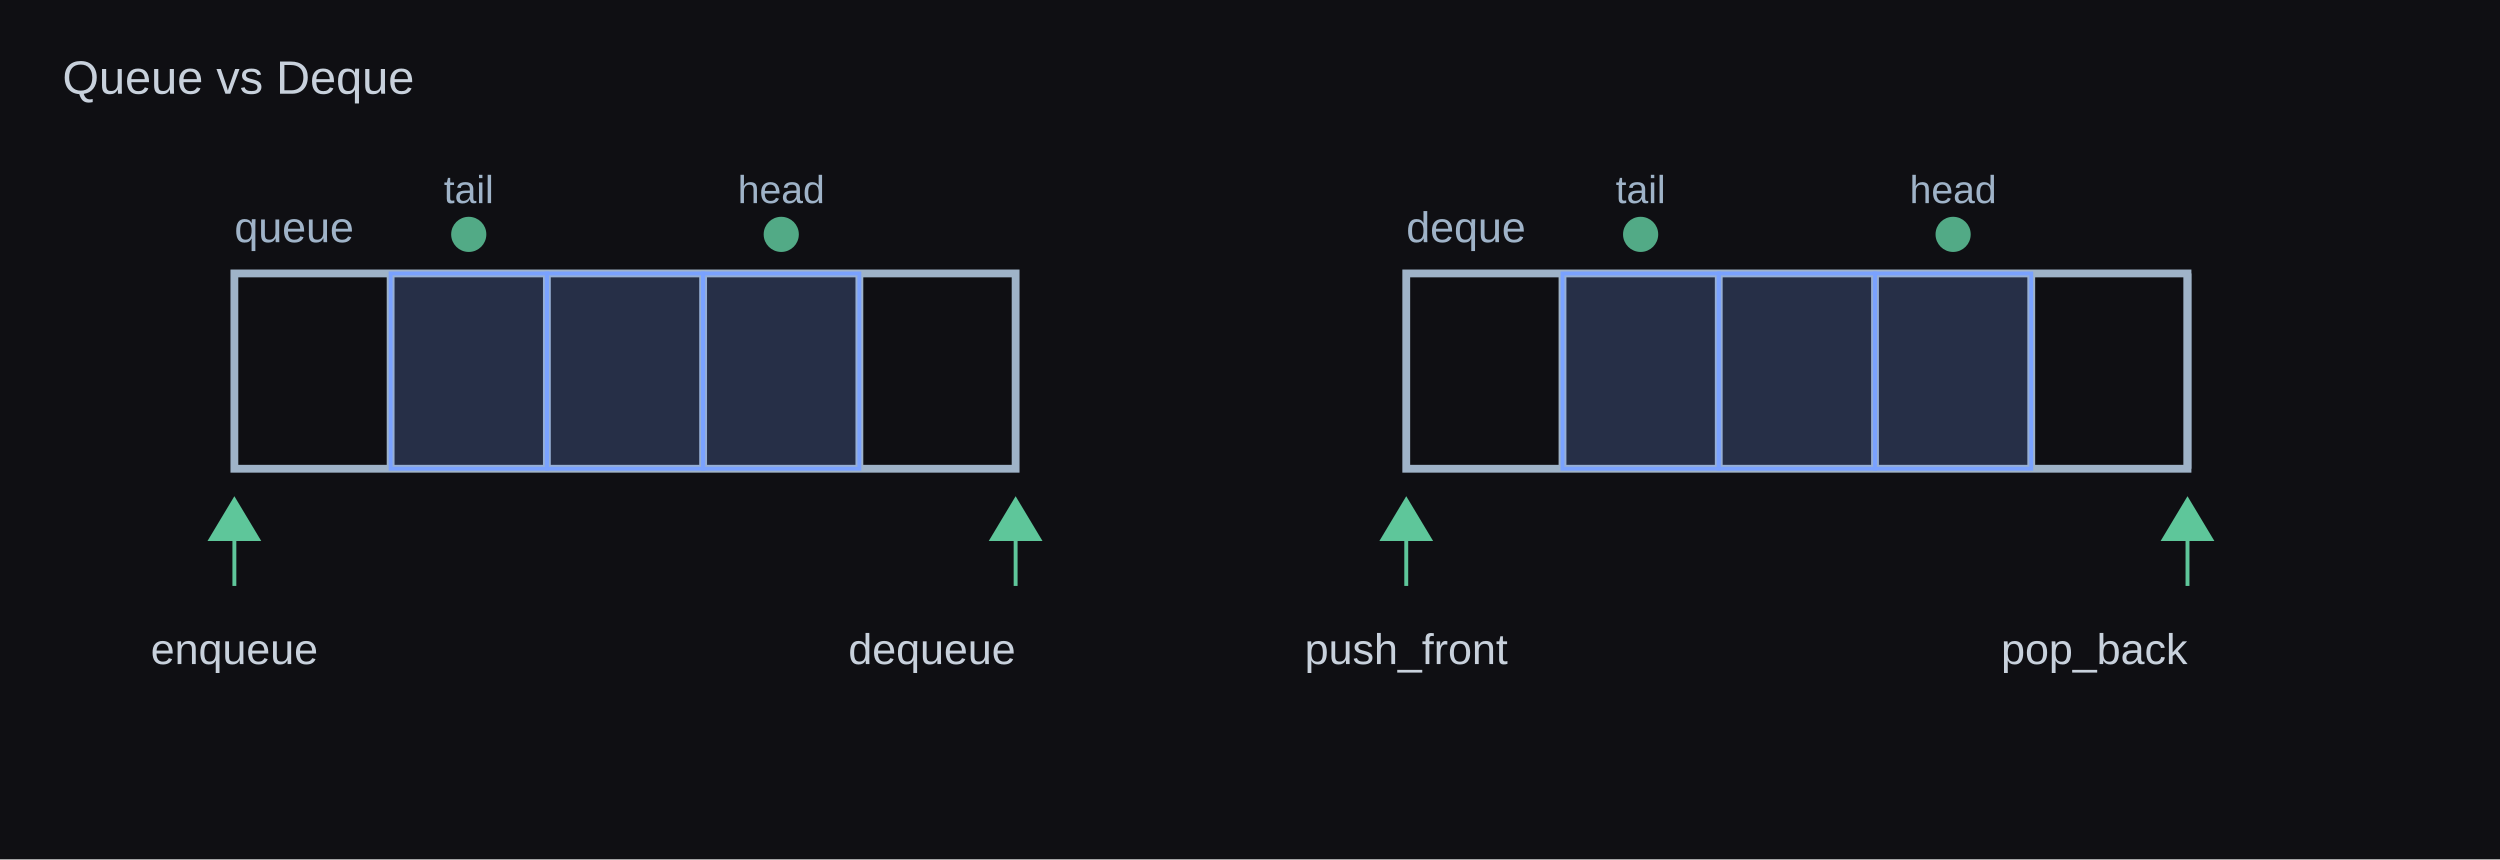
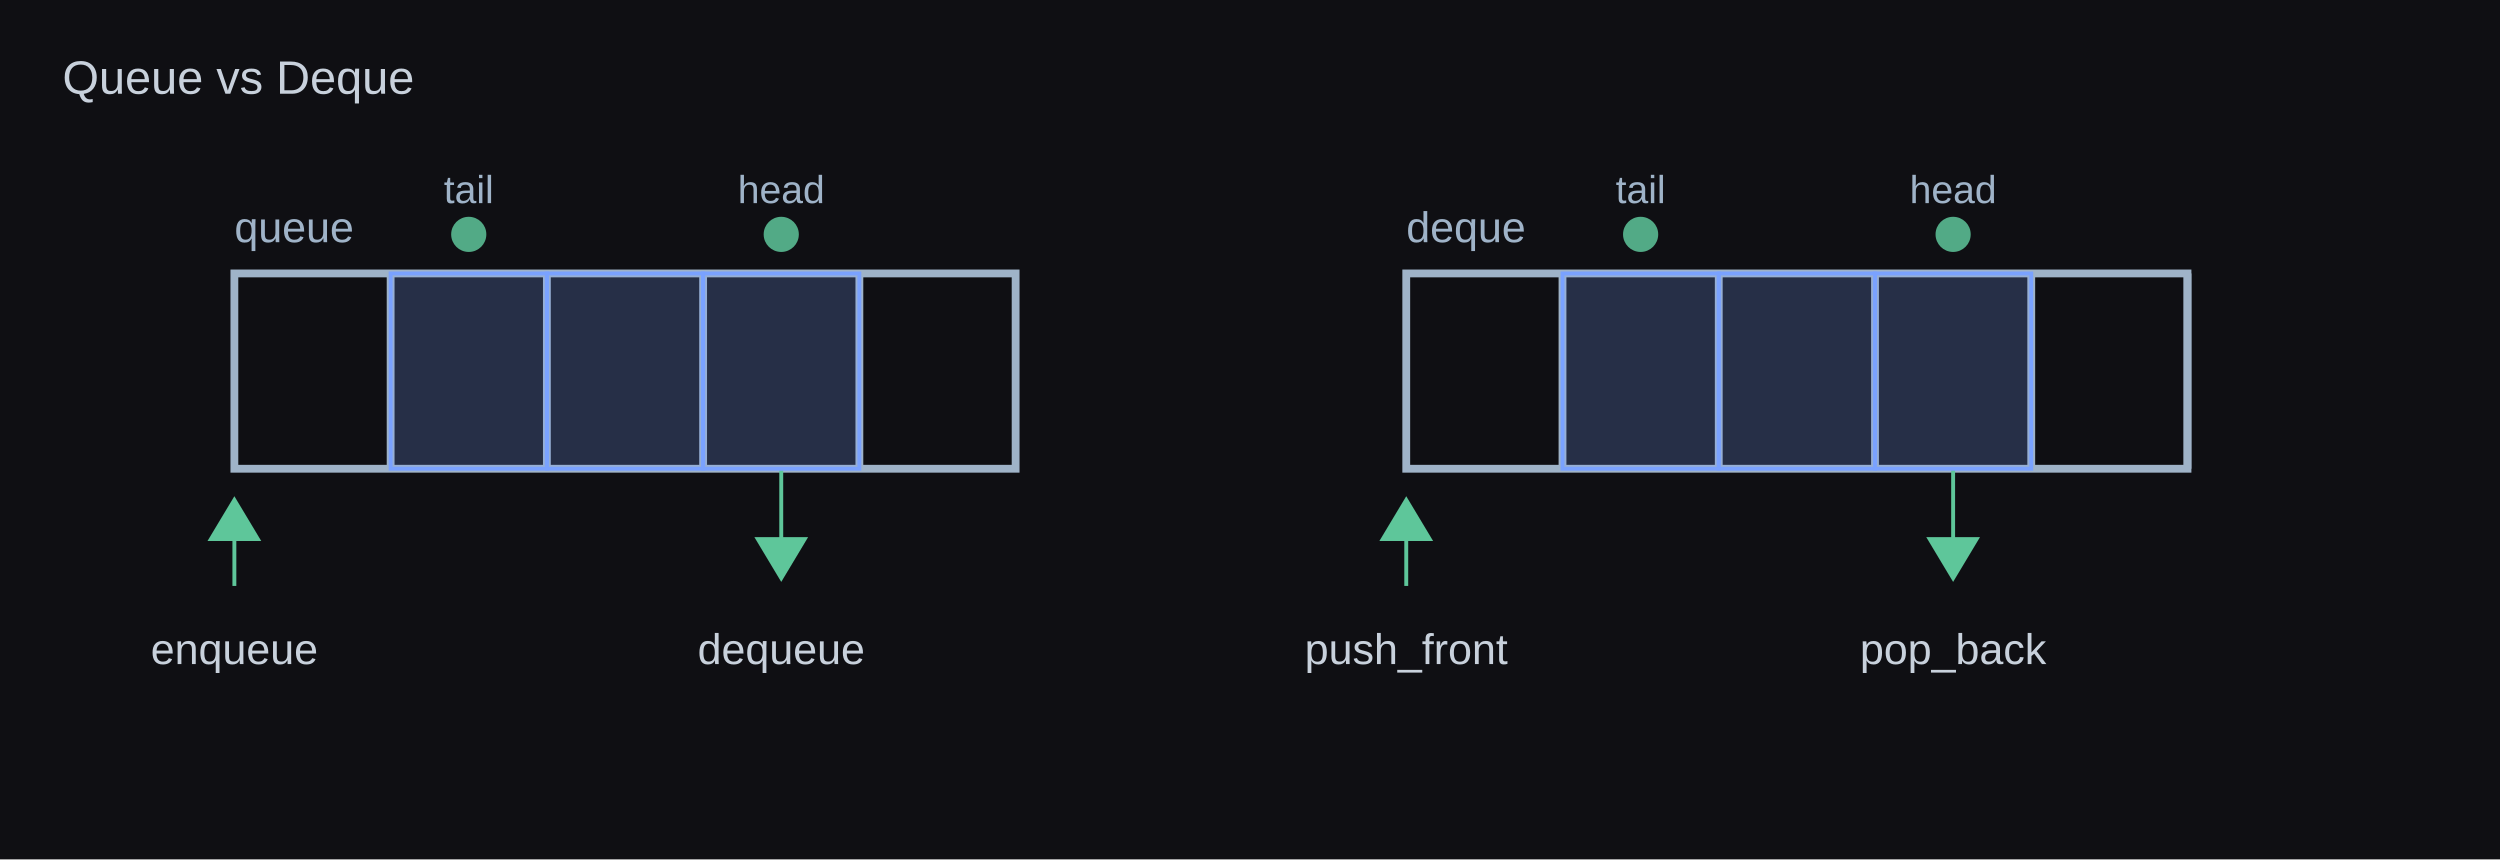
<svg xmlns="http://www.w3.org/2000/svg" width="640" height="220" viewBox="0 0 640 220">
  <rect x="0" y="0" width="640" height="220" fill="#0f0f13" />
  <g font-family="Verdana,Arial,sans-serif" font-size="12" fill="#c8d1dc">
    <text x="16" y="24">Queue vs Deque</text>
  </g>
  <g fill="none" stroke="#9fb3c8" stroke-width="2">
    <rect x="60" y="70" width="200" height="50" />
    <line x1="100" y1="70" x2="100" y2="120" />
    <line x1="140" y1="70" x2="140" y2="120" />
    <line x1="180" y1="70" x2="180" y2="120" />
    <line x1="220" y1="70" x2="220" y2="120" />
  </g>
  <g stroke="#5ec69a" fill="#5ec69a">
    <line x1="60" y1="150" x2="60" y2="130" />
    <polygon points="54,138 66,138 60,128" />
-     <line x1="260" y1="150" x2="260" y2="130" />
-     <polygon points="254,138 266,138 260,128" />
+     <line x1="200" y1="120" x2="200" y2="140" />
+     <polygon points="194,138 206,138 200,148" />
  </g>
  <g font-family="Verdana,Arial,sans-serif" font-size="11" fill="#c8d1dc">
    <text x="60" y="170" text-anchor="middle">enqueue</text>
-     <text x="260" y="170" text-anchor="end">dequeue</text>
+     <text x="200" y="170" text-anchor="middle">dequeue</text>
  </g>
  <g font-family="Verdana,Arial,sans-serif" font-size="11" fill="#9fb3c8">
    <text x="60" y="62">queue</text>
  </g>
  <g fill="rgba(122,162,255,0.22)" stroke="#7aa2ff">
    <rect x="100" y="70" width="40" height="50" />
    <rect x="140" y="70" width="40" height="50" />
    <rect x="180" y="70" width="40" height="50" />
  </g>
  <g fill="none" stroke="#9fb3c8" stroke-width="2">
    <rect x="360" y="70" width="200" height="50" />
    <line x1="400" y1="70" x2="400" y2="120" />
    <line x1="440" y1="70" x2="440" y2="120" />
    <line x1="480" y1="70" x2="480" y2="120" />
    <line x1="520" y1="70" x2="520" y2="120" />
    <line x1="560" y1="70" x2="560" y2="120" />
  </g>
  <g stroke="#5ec69a" fill="#5ec69a">
    <line x1="360" y1="150" x2="360" y2="130" />
    <polygon points="354,138 366,138 360,128" />
-     <line x1="560" y1="150" x2="560" y2="130" />
-     <polygon points="554,138 566,138 560,128" />
+     <line x1="500" y1="120" x2="500" y2="140" />
+     <polygon points="494,138 506,138 500,148" />
  </g>
  <g font-family="Verdana,Arial,sans-serif" font-size="11" fill="#c8d1dc">
    <text x="360" y="170" text-anchor="middle">push_front</text>
-     <text x="560" y="170" text-anchor="end">pop_back</text>
+     <text x="500" y="170" text-anchor="middle">pop_back</text>
  </g>
  <g font-family="Verdana,Arial,sans-serif" font-size="11" fill="#9fb3c8">
    <text x="360" y="62">deque</text>
  </g>
  <g fill="rgba(122,162,255,0.22)" stroke="#7aa2ff">
    <rect x="400" y="70" width="40" height="50" />
    <rect x="440" y="70" width="40" height="50" />
    <rect x="480" y="70" width="40" height="50" />
  </g>
  <g fill="#5ec69a" stroke="#5ec69a" opacity="0.85">
    <circle cx="120" cy="60" r="4" />
    <circle cx="200" cy="60" r="4" />
  </g>
  <g font-family="Verdana,Arial,sans-serif" font-size="10" fill="#9fb3c8" text-anchor="middle">
    <text x="120" y="52">tail</text>
    <text x="200" y="52">head</text>
  </g>
  <g fill="#5ec69a" stroke="#5ec69a" opacity="0.85">
    <circle cx="420" cy="60" r="4" />
    <circle cx="500" cy="60" r="4" />
  </g>
  <g font-family="Verdana,Arial,sans-serif" font-size="10" fill="#9fb3c8" text-anchor="middle">
    <text x="420" y="52">tail</text>
    <text x="500" y="52">head</text>
  </g>
</svg>
